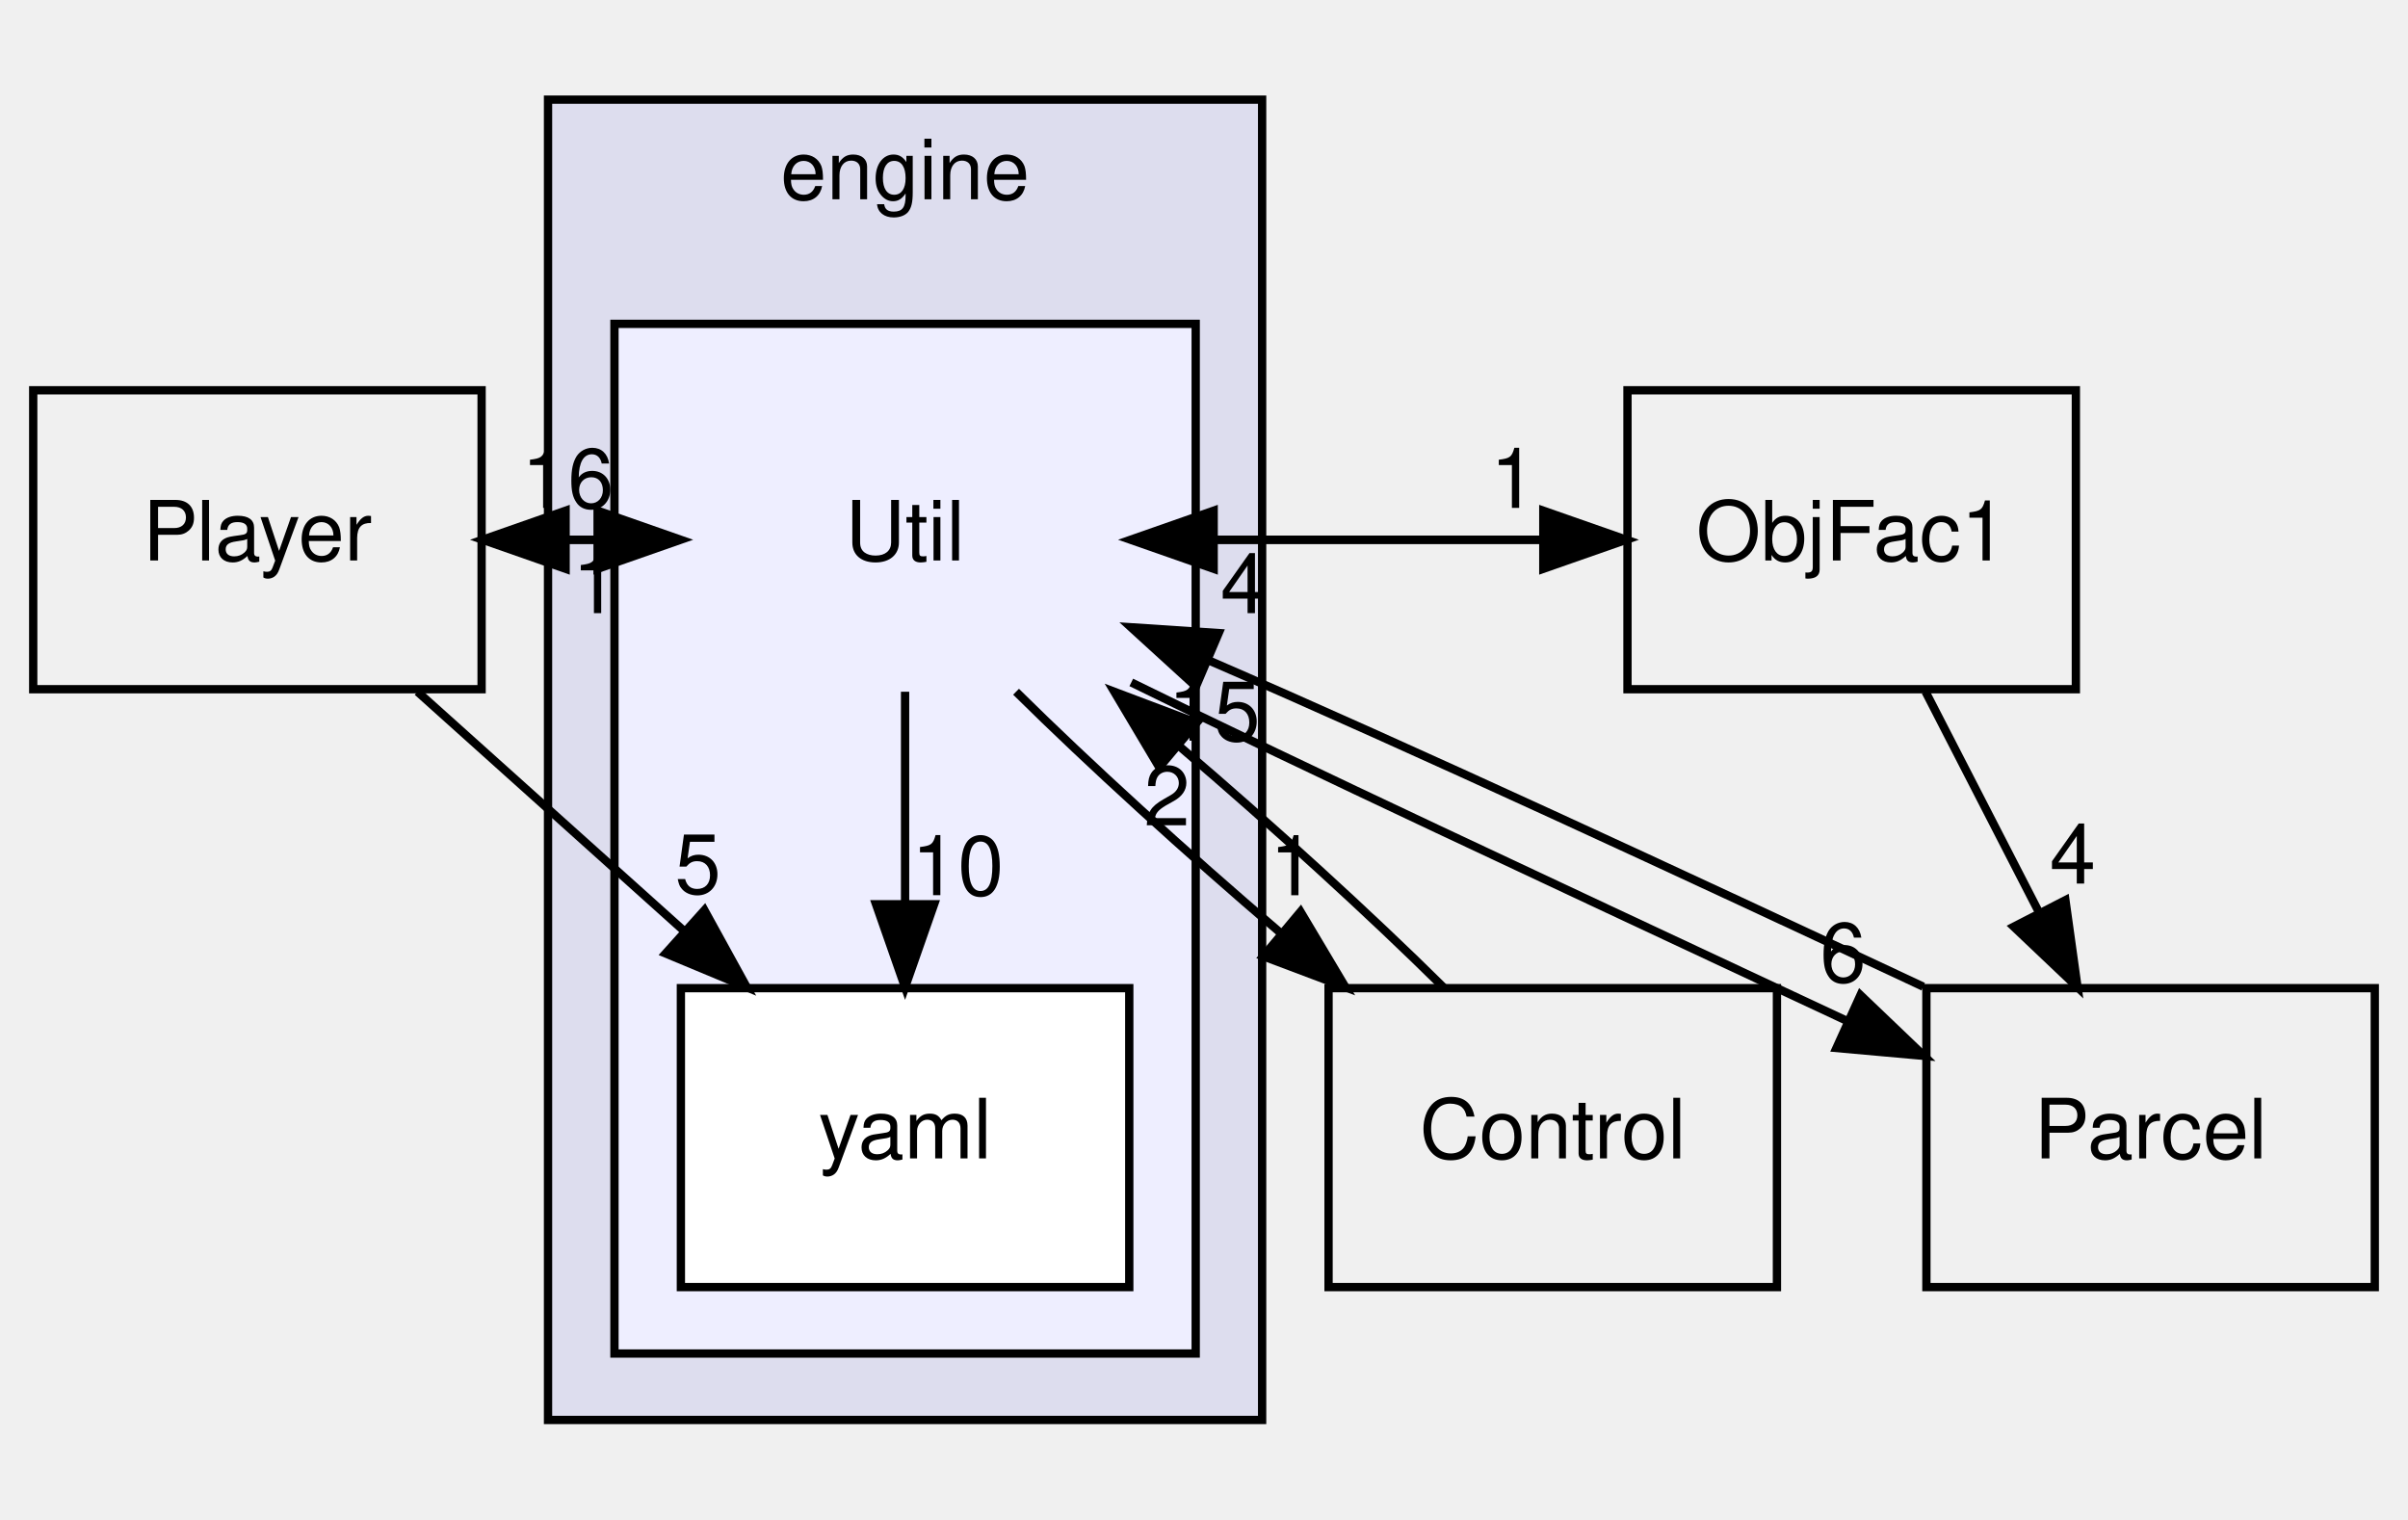
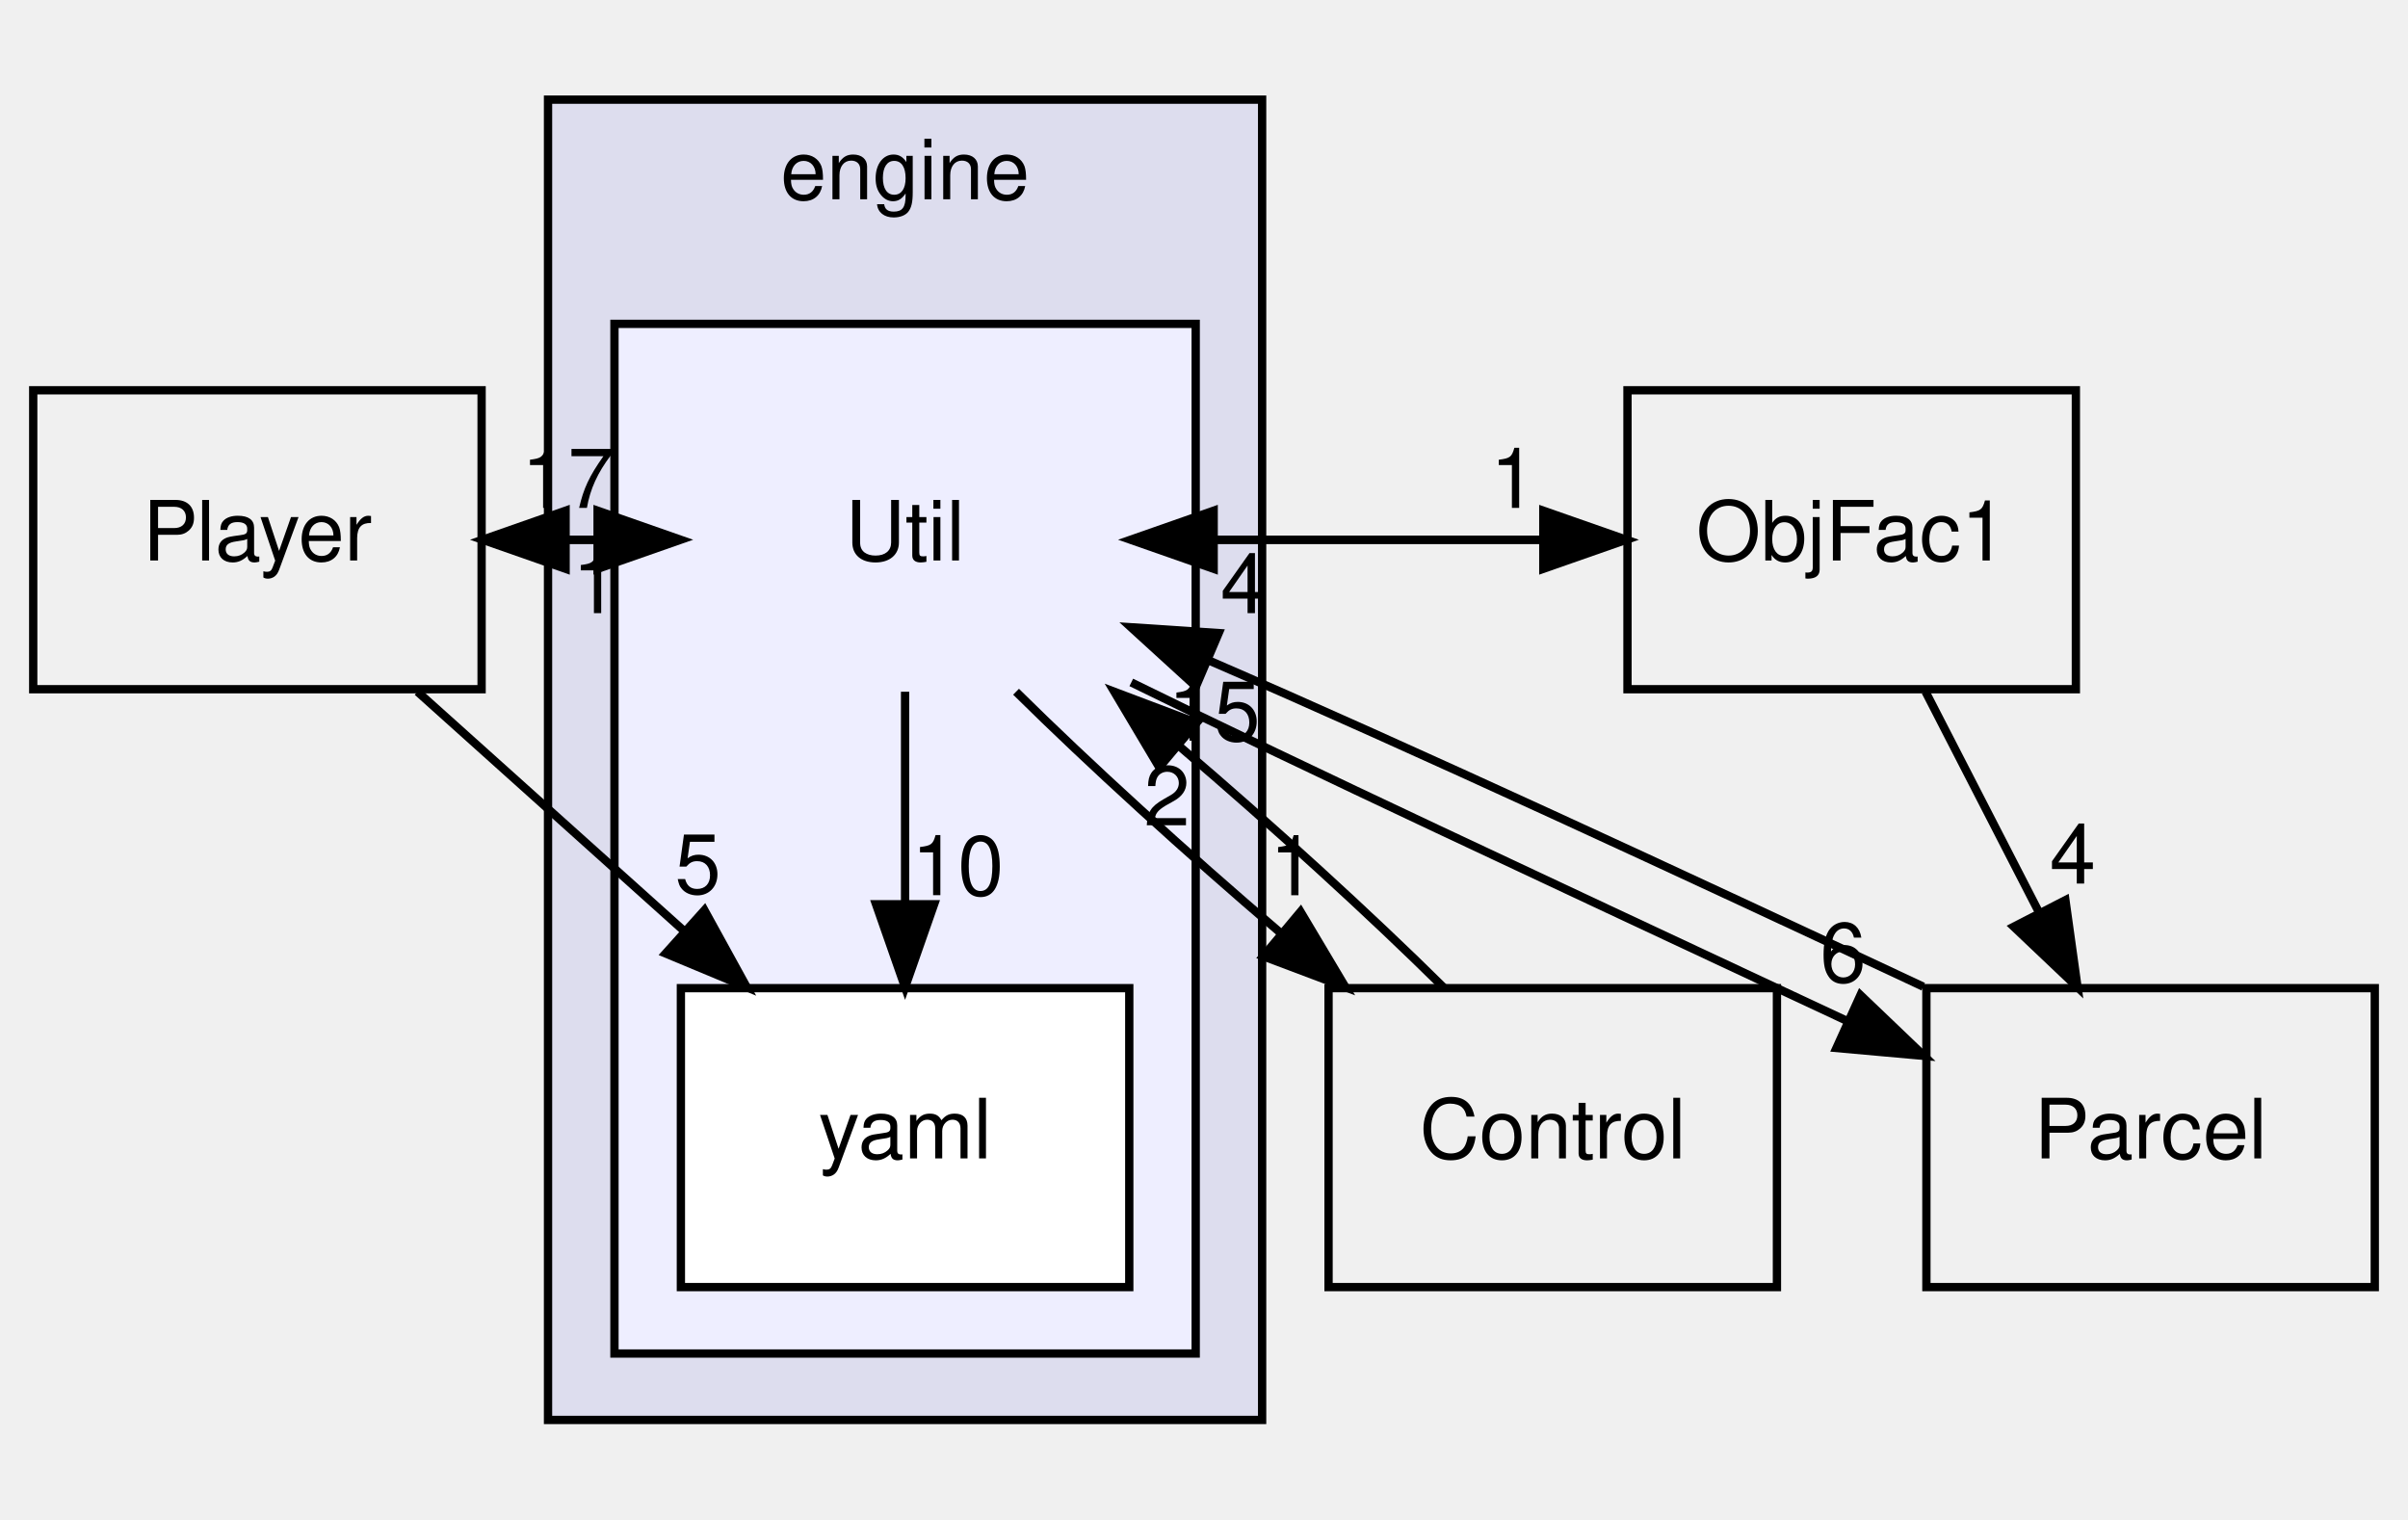
<svg xmlns="http://www.w3.org/2000/svg" xmlns:xlink="http://www.w3.org/1999/xlink" width="290pt" height="183pt" viewBox="0.00 0.00 290.00 183.00">
  <g id="graph0" class="graph" transform="scale(1 1) rotate(0) translate(4 179)">
    <g id="clust1" class="cluster">
      <g id="a_clust1">
        <a xlink:href="dir_996f45160da62e1a3d7f6046fad68f51.html" target="_top" xlink:title="engine">
          <polygon fill="#ddddee" stroke="black" points="62,-8 62,-167 148,-167 148,-8 62,-8" />
          <text text-anchor="middle" x="105" y="-155" font-family="Helvetica,sans-Serif" font-size="10.00">engine</text>
        </a>
      </g>
    </g>
    <g id="clust2" class="cluster">
      <g id="a_clust2">
        <a xlink:href="dir_0934fd95ceeb46aa22ccb2d1831dae0f.html" target="_top">
          <polygon fill="#eeeeff" stroke="black" points="70,-16 70,-140 140,-140 140,-16 70,-16" />
        </a>
      </g>
    </g>
    <g id="node1" class="node">
      <text text-anchor="middle" x="105" y="-111.5" font-family="Helvetica,sans-Serif" font-size="10.00">Util</text>
    </g>
    <g id="node2" class="node">
      <g id="a_node2">
        <a xlink:href="dir_d93aa6c7d9da508549ae5bf7d2f6ecdb.html" target="_top" xlink:title="yaml">
          <polygon fill="white" stroke="black" points="132,-60 78,-60 78,-24 132,-24 132,-60" />
          <text text-anchor="middle" x="105" y="-39.5" font-family="Helvetica,sans-Serif" font-size="10.00">yaml</text>
        </a>
      </g>
    </g>
    <g id="edge6" class="edge">
      <path fill="none" stroke="black" d="M105,-95.697C105,-87.983 105,-78.713 105,-70.112" />
      <polygon fill="black" stroke="black" points="108.5,-70.104 105,-60.104 101.5,-70.104 108.5,-70.104" />
      <g id="a_edge6-headlabel">
        <a xlink:href="dir_000010_000017.html" target="_top" xlink:title="10">
          <text text-anchor="middle" x="111.339" y="-71.199" font-family="Helvetica,sans-Serif" font-size="10.00">10</text>
        </a>
      </g>
    </g>
    <g id="node3" class="node">
      <g id="a_node3">
        <a xlink:href="dir_5e67467c31c591692652f7944cf72ea7.html" target="_top" xlink:title="Player">
          <polygon fill="none" stroke="black" points="54,-132 0,-132 0,-96 54,-96 54,-132" />
          <text text-anchor="middle" x="27" y="-111.5" font-family="Helvetica,sans-Serif" font-size="10.00">Player</text>
        </a>
      </g>
    </g>
    <g id="edge3" class="edge">
      <path fill="none" stroke="black" d="M77.969,-114C73.372,-114 68.776,-114 64.18,-114" />
      <polygon fill="black" stroke="black" points="64.117,-110.5 54.117,-114 64.117,-117.5 64.117,-110.5" />
      <g id="a_edge3-headlabel">
        <a xlink:href="dir_000010_000006.html" target="_top" xlink:title="1">
          <text text-anchor="middle" x="67.712" y="-105.161" font-family="Helvetica,sans-Serif" font-size="10.00">1</text>
        </a>
      </g>
    </g>
    <g id="node4" class="node">
      <g id="a_node4">
        <a xlink:href="dir_26ccc65b240ef770bfb5832383ef26b1.html" target="_top" xlink:title="Control">
          <polygon fill="none" stroke="black" points="210,-60 156,-60 156,-24 210,-24 210,-60" />
          <text text-anchor="middle" x="183" y="-39.5" font-family="Helvetica,sans-Serif" font-size="10.00">Control</text>
        </a>
      </g>
    </g>
    <g id="edge4" class="edge">
      <path fill="none" stroke="black" d="M118.365,-95.697C127.194,-86.966 138.973,-76.24 150.105,-66.75" />
      <polygon fill="black" stroke="black" points="152.624,-69.207 158.046,-60.104 148.131,-63.839 152.624,-69.207" />
      <g id="a_edge4-headlabel">
        <a xlink:href="dir_000010_000003.html" target="_top" xlink:title="1">
          <text text-anchor="middle" x="151.69" y="-71.191" font-family="Helvetica,sans-Serif" font-size="10.00">1</text>
        </a>
      </g>
    </g>
    <g id="node5" class="node">
      <g id="a_node5">
        <a xlink:href="dir_54f9da0a70d763287d8f71c22d40778c.html" target="_top" xlink:title="Parcel">
          <polygon fill="none" stroke="black" points="282,-60 228,-60 228,-24 282,-24 282,-60" />
          <text text-anchor="middle" x="255" y="-39.5" font-family="Helvetica,sans-Serif" font-size="10.00">Parcel</text>
        </a>
      </g>
    </g>
    <g id="edge5" class="edge">
      <path fill="none" stroke="black" d="M132.242,-96.817C153.523,-86.349 183.516,-72.409 210,-60 212.728,-58.722 215.572,-57.386 218.456,-56.049" />
      <polygon fill="black" stroke="black" points="220.058,-59.165 227.716,-51.845 217.164,-52.791 220.058,-59.165" />
      <g id="a_edge5-headlabel">
        <a xlink:href="dir_000010_000011.html" target="_top" xlink:title="6">
          <text text-anchor="middle" x="217.958" y="-60.736" font-family="Helvetica,sans-Serif" font-size="10.00">6</text>
        </a>
      </g>
    </g>
    <g id="node6" class="node">
      <g id="a_node6">
        <a xlink:href="dir_11ef1ec48ce85ffc975edfd5f1c95b97.html" target="_top" xlink:title="ObjFac1">
          <polygon fill="none" stroke="black" points="246,-132 192,-132 192,-96 246,-96 246,-132" />
          <text text-anchor="middle" x="219" y="-111.5" font-family="Helvetica,sans-Serif" font-size="10.00">ObjFac1</text>
        </a>
      </g>
    </g>
    <g id="edge7" class="edge">
      <path fill="none" stroke="black" d="M132.164,-114C148.644,-114 165.123,-114 181.603,-114" />
      <polygon fill="black" stroke="black" points="181.864,-117.5 191.864,-114 181.864,-110.5 181.864,-117.5" />
      <g id="a_edge7-headlabel">
        <a xlink:href="dir_000010_000007.html" target="_top" xlink:title="1">
          <text text-anchor="middle" x="178.269" y="-117.839" font-family="Helvetica,sans-Serif" font-size="10.00">1</text>
        </a>
      </g>
    </g>
    <g id="edge1" class="edge">
      <path fill="none" stroke="black" d="M54.117,-114C58.714,-114 63.31,-114 67.906,-114" />
      <polygon fill="black" stroke="black" points="67.969,-117.5 77.969,-114 67.969,-110.5 67.969,-117.5" />
      <g id="a_edge1-headlabel">
-         <a xlink:href="dir_000006_000010.html" target="_top" xlink:title="16">
-           <text text-anchor="middle" x="64.374" y="-117.839" font-family="Helvetica,sans-Serif" font-size="10.00">16</text>
+         <a xlink:href="dir_000006_000010.html" target="_top" xlink:title="17">
+           <text text-anchor="middle" x="64.374" y="-117.839" font-family="Helvetica,sans-Serif" font-size="10.00">17</text>
        </a>
      </g>
    </g>
    <g id="edge2" class="edge">
      <path fill="none" stroke="black" d="M46.281,-95.697C55.915,-87.05 67.729,-76.449 78.227,-67.027" />
      <polygon fill="black" stroke="black" points="80.836,-69.388 85.941,-60.104 76.161,-64.179 80.836,-69.388" />
      <g id="a_edge2-headlabel">
        <a xlink:href="dir_000006_000017.html" target="_top" xlink:title="5">
          <text text-anchor="middle" x="80.057" y="-71.402" font-family="Helvetica,sans-Serif" font-size="10.00">5</text>
        </a>
      </g>
    </g>
    <g id="edge8" class="edge">
      <path fill="none" stroke="black" d="M169.836,-60.104C161.053,-68.805 149.291,-79.524 138.149,-89.033" />
      <polygon fill="black" stroke="black" points="135.613,-86.591 130.197,-95.697 140.109,-91.956 135.613,-86.591" />
      <g id="a_edge8-headlabel">
        <a xlink:href="dir_000003_000010.html" target="_top" xlink:title="2">
          <text text-anchor="middle" x="136.545" y="-79.606" font-family="Helvetica,sans-Serif" font-size="10.00">2</text>
        </a>
      </g>
    </g>
    <g id="edge9" class="edge">
      <path fill="none" stroke="black" d="M227.618,-60.179C198.905,-73.632 166.132,-88.85 141.536,-99.485" />
      <polygon fill="black" stroke="black" points="140.029,-96.322 132.202,-103.462 142.774,-102.762 140.029,-96.322" />
      <g id="a_edge9-headlabel">
        <a xlink:href="dir_000011_000010.html" target="_top" xlink:title="15">
          <text text-anchor="middle" x="142.223" y="-89.801" font-family="Helvetica,sans-Serif" font-size="10.00">15</text>
        </a>
      </g>
    </g>
    <g id="edge10" class="edge">
      <path fill="none" stroke="black" d="M191.864,-114C175.384,-114 158.905,-114 142.425,-114" />
      <polygon fill="black" stroke="black" points="142.164,-110.5 132.164,-114 142.164,-117.5 142.164,-110.5" />
      <g id="a_edge10-headlabel">
        <a xlink:href="dir_000007_000010.html" target="_top" xlink:title="4">
          <text text-anchor="middle" x="145.759" y="-105.161" font-family="Helvetica,sans-Serif" font-size="10.00">4</text>
        </a>
      </g>
    </g>
    <g id="edge11" class="edge">
      <path fill="none" stroke="black" d="M227.899,-95.697C231.997,-87.728 236.949,-78.1 241.493,-69.264" />
      <polygon fill="black" stroke="black" points="244.742,-70.598 246.203,-60.104 238.517,-67.397 244.742,-70.598" />
      <g id="a_edge11-headlabel">
        <a xlink:href="dir_000007_000011.html" target="_top" xlink:title="4">
          <text text-anchor="middle" x="245.623" y="-72.593" font-family="Helvetica,sans-Serif" font-size="10.00">4</text>
        </a>
      </g>
    </g>
  </g>
</svg>
